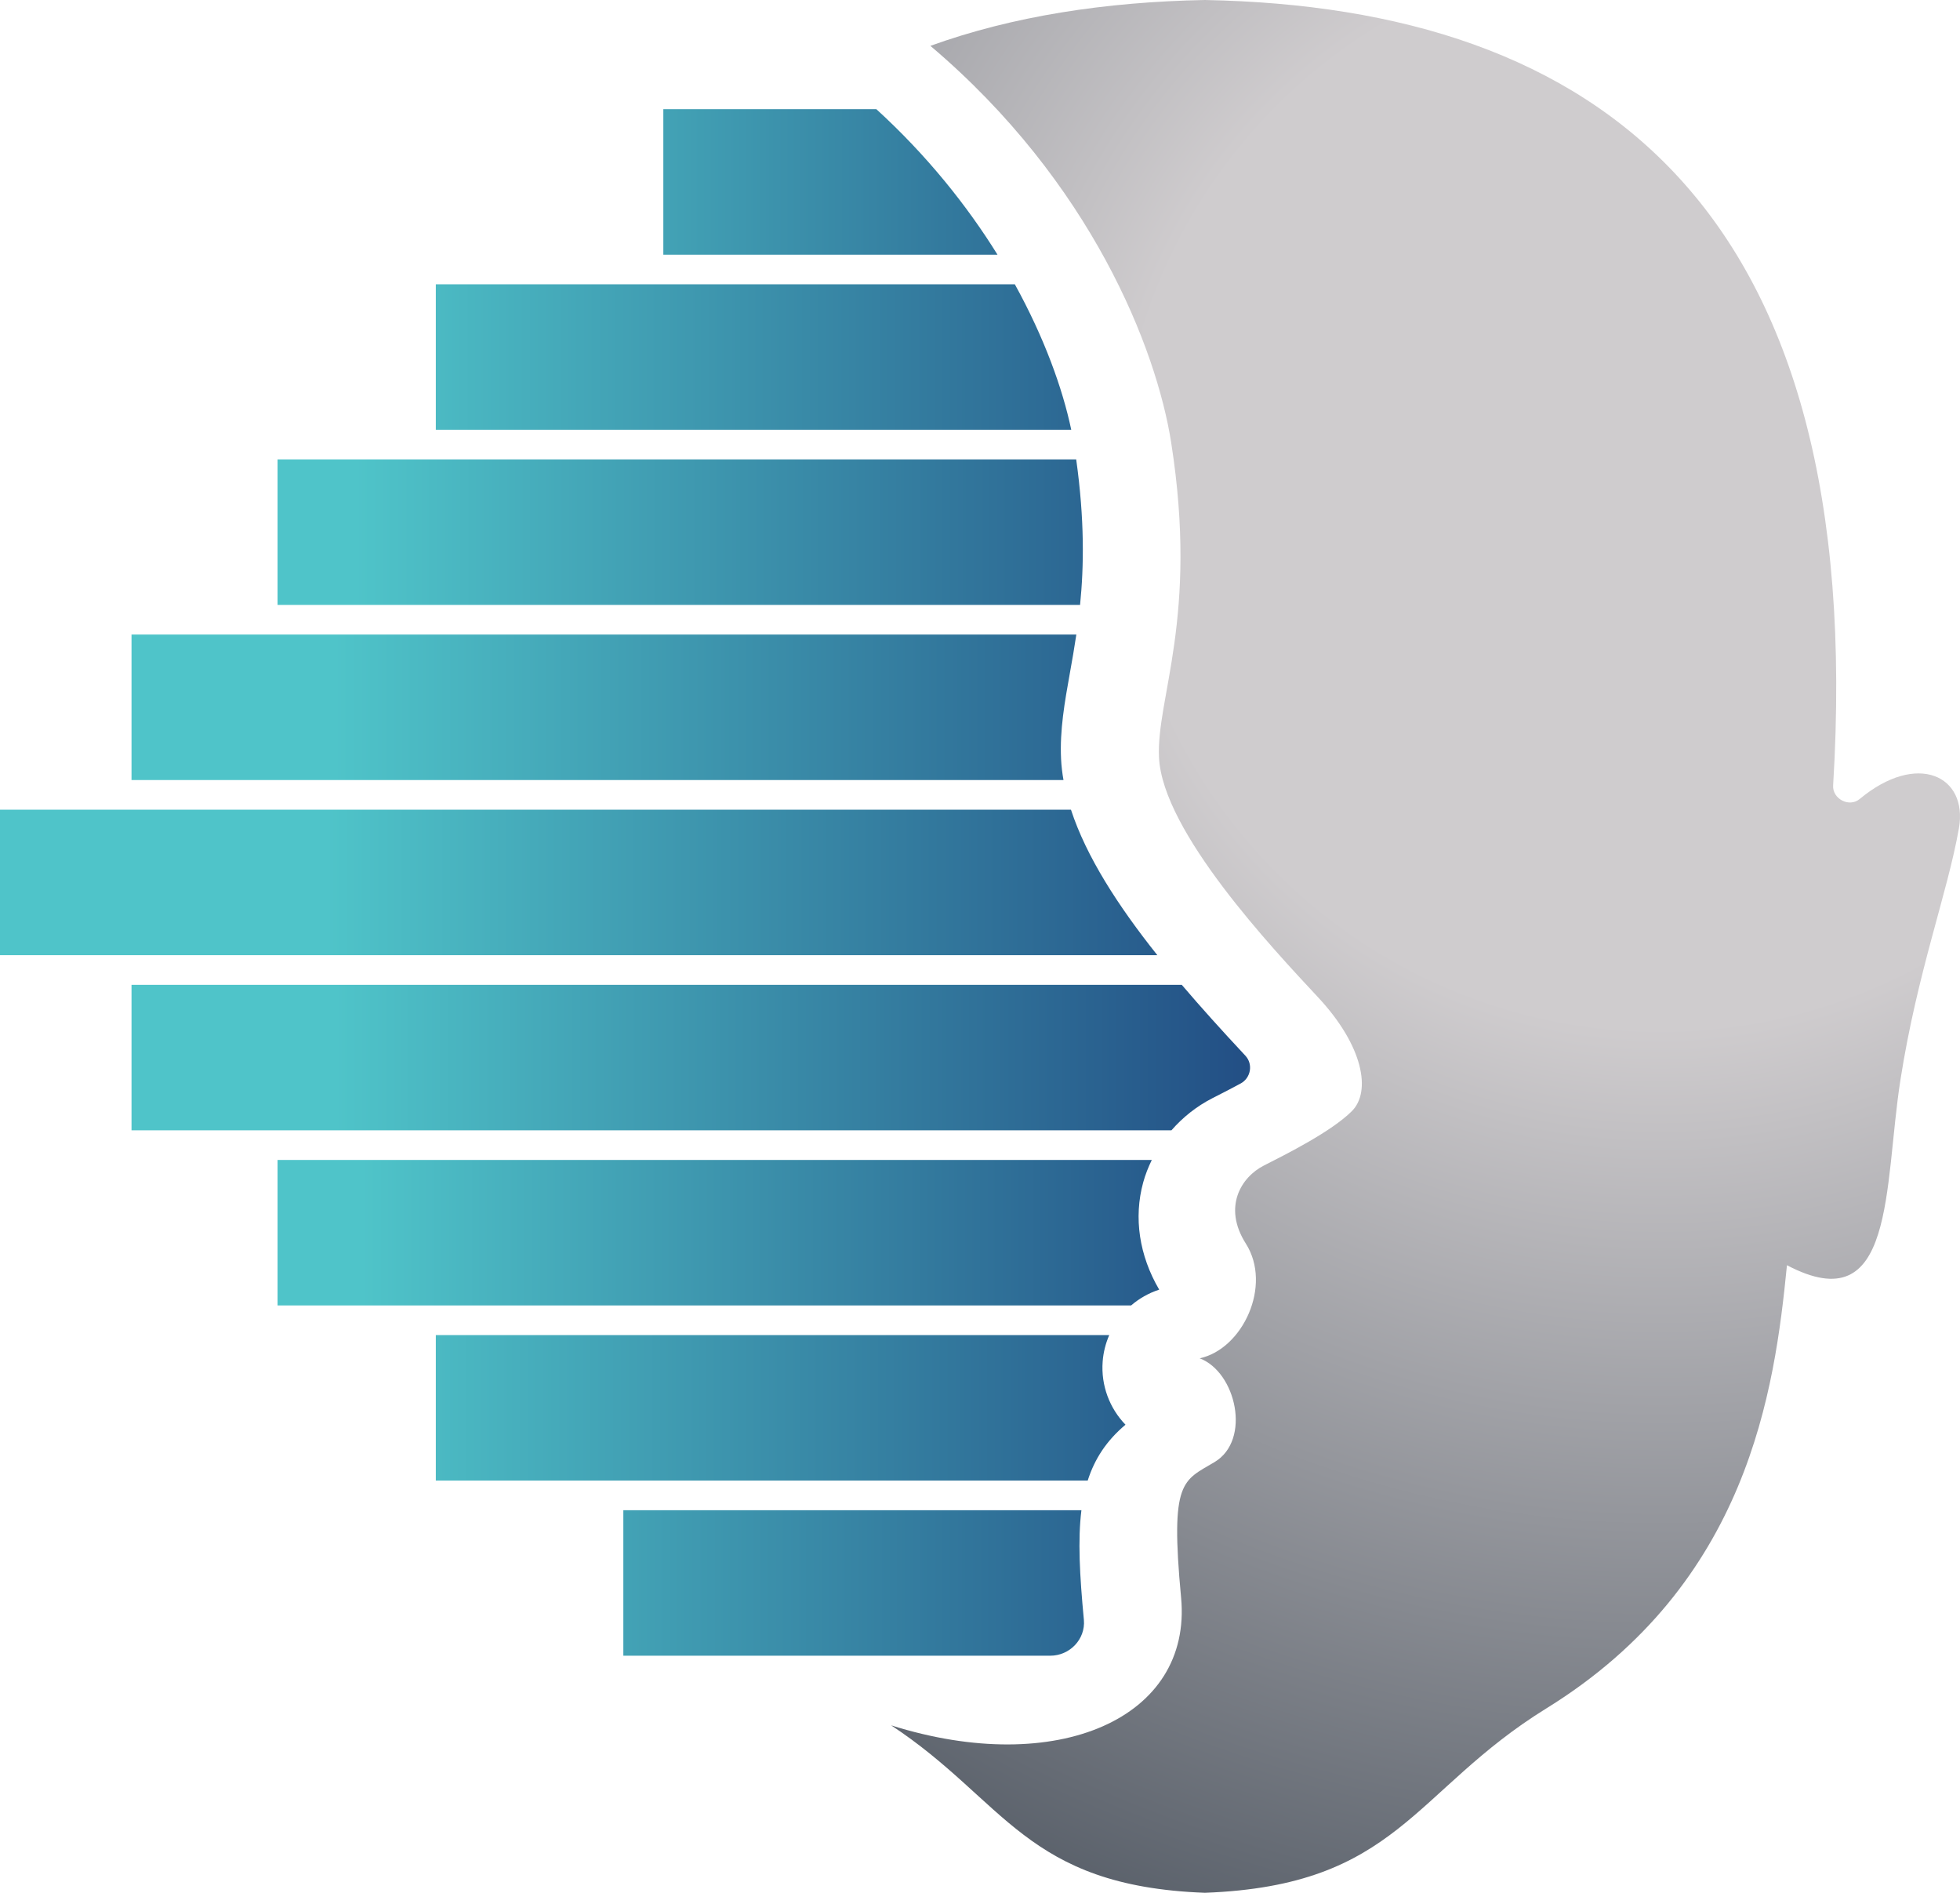
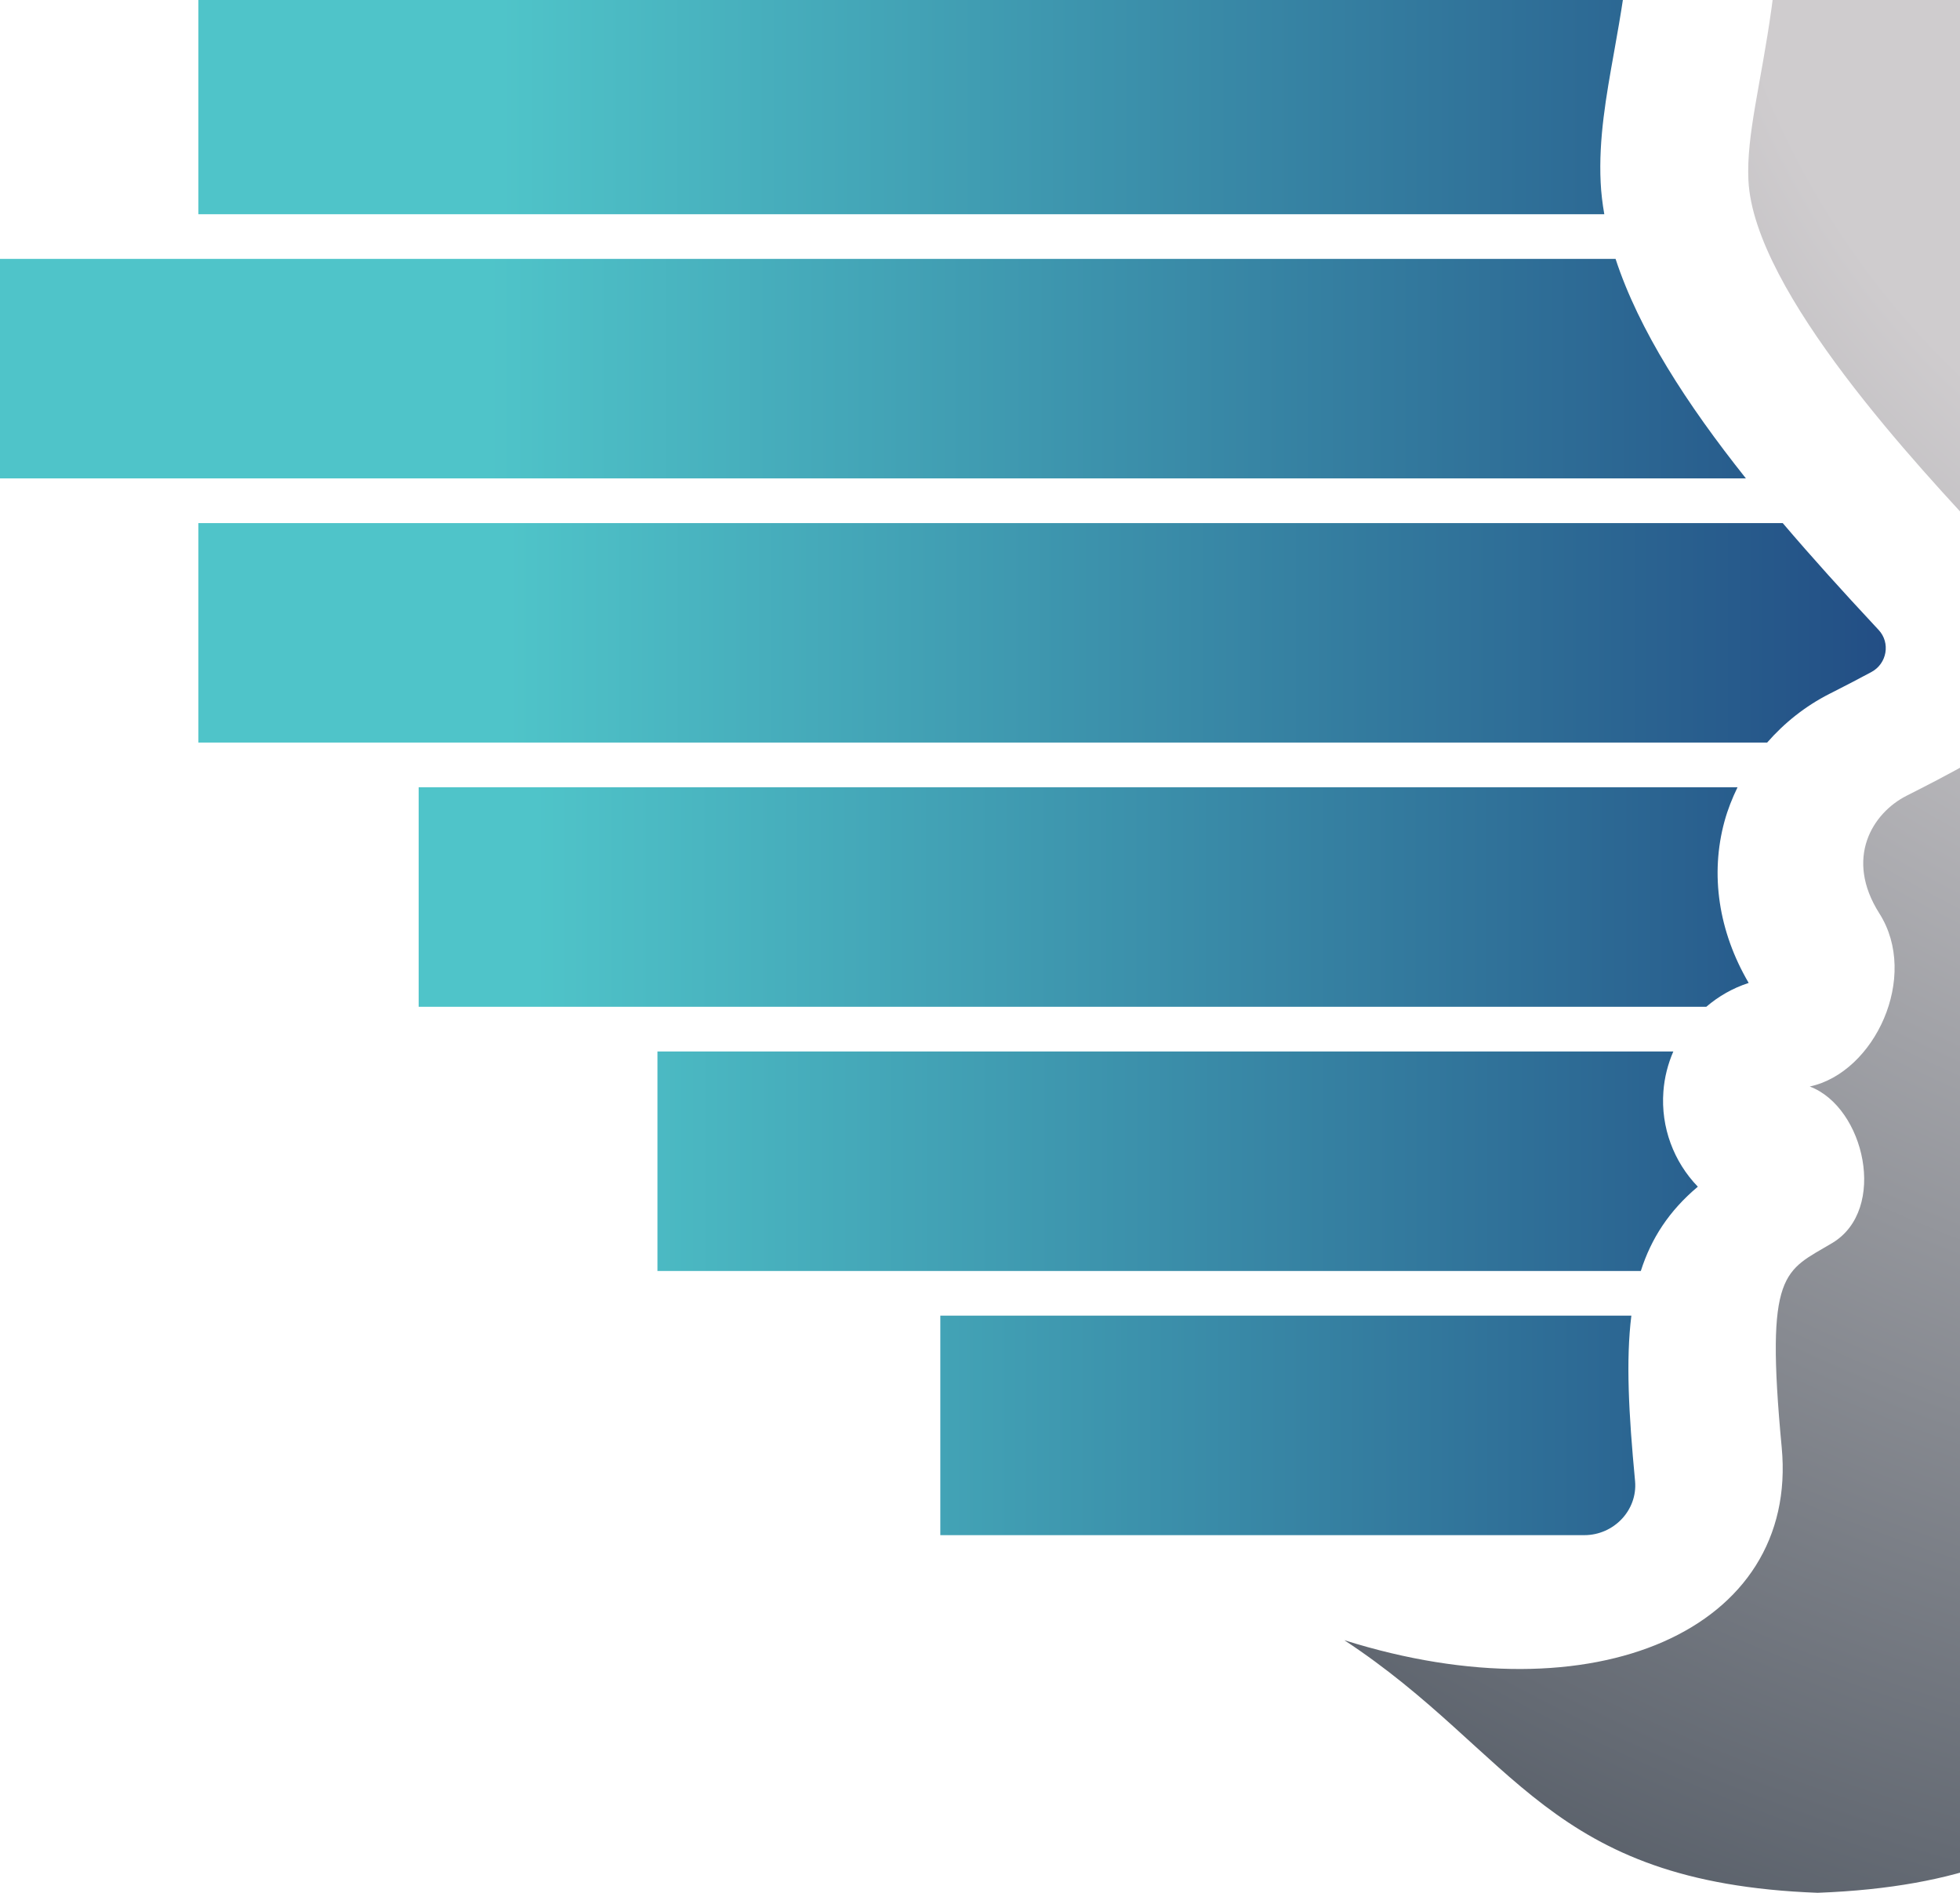
<svg xmlns="http://www.w3.org/2000/svg" width="11.012mm" height="10.632mm" viewBox="0 0 11.012 10.632" version="1.1" id="svg10701">
  <defs id="defs10695">
    <radialGradient fx="0" fy="0" cx="0" cy="0" r="1" gradientUnits="userSpaceOnUse" gradientTransform="matrix(-206.4734,-153.6421,-153.6421,206.4734,448.1748,1417.803)" spreadMethod="pad" id="radialGradient4525">
      <stop style="stop-opacity:1;stop-color:#cfccce" offset="0" id="stop4517" />
      <stop style="stop-opacity:1;stop-color:#cfccce" offset="0.079" id="stop4519" />
      <stop style="stop-opacity:1;stop-color:#cfccce" offset="0.352" id="stop4521" />
      <stop style="stop-opacity:1;stop-color:#585f69" offset="1" id="stop4523" />
    </radialGradient>
    <clipPath clipPathUnits="userSpaceOnUse" id="clipPath4005">
      <path d="M 0,1866.906 H 1200 V 0 H 0 Z" id="path4003" />
    </clipPath>
    <clipPath clipPathUnits="userSpaceOnUse" id="clipPath4013">
      <path d="M 254.576,1482.43 H 379.089 V 1220.77 H 254.576 Z" id="path4011" />
    </clipPath>
    <clipPath clipPathUnits="userSpaceOnUse" id="clipPath4017">
      <path d="m 315.855,1482.435 h -12.281 c -8.945,-6.318 -16.947,-14.382 -23.767,-24.415 v -0.203 h 56.551 c -5.162,8.304 -11.932,16.793 -20.503,24.618" id="path4015" />
    </clipPath>
    <mask maskUnits="userSpaceOnUse" x="0" y="0" width="1" height="1" id="mask4033">
      <g id="g4043">
        <g id="g4041">
          <g id="g4039">
            <g id="g4037">
              <path d="M -32768,32767 H 32767 V -32768 H -32768 Z" style="fill:url(#linearGradient4031);stroke:none" id="path4035" />
            </g>
          </g>
        </g>
      </g>
    </mask>
    <linearGradient x1="0" y1="0" x2="1" y2="0" gradientUnits="userSpaceOnUse" gradientTransform="matrix(93.28769,140.6277,140.6277,-93.28769,205.9573,1303.969)" spreadMethod="pad" id="linearGradient4031">
      <stop style="stop-opacity:0;stop-color:#ffffff" offset="0" id="stop4023" />
      <stop style="stop-opacity:0;stop-color:#ffffff" offset="0.619" id="stop4025" />
      <stop style="stop-opacity:1;stop-color:#ffffff" offset="0.997" id="stop4027" />
      <stop style="stop-opacity:1;stop-color:#ffffff" offset="1" id="stop4029" />
    </linearGradient>
    <linearGradient x1="0" y1="0" x2="1" y2="0" gradientUnits="userSpaceOnUse" gradientTransform="matrix(93.28769,140.6277,140.6277,-93.28769,205.9573,1303.969)" spreadMethod="pad" id="linearGradient4053">
      <stop style="stop-opacity:1;stop-color:#0e2644" offset="0" id="stop4045" />
      <stop style="stop-opacity:1;stop-color:#0e2644" offset="0.619" id="stop4047" />
      <stop style="stop-opacity:1;stop-color:#0e2644" offset="0.997" id="stop4049" />
      <stop style="stop-opacity:1;stop-color:#0e2644" offset="1" id="stop4051" />
    </linearGradient>
    <clipPath clipPathUnits="userSpaceOnUse" id="clipPath4057">
      <path d="m 339.292,1452.804 h -62.815 c -4.348,-7.254 -8.132,-15.436 -11.276,-24.617 h 83.638 c -1.472,7.005 -4.565,15.592 -9.547,24.617" id="path4055" />
    </clipPath>
    <mask maskUnits="userSpaceOnUse" x="0" y="0" width="1" height="1" id="mask4073">
      <g id="g4083">
        <g id="g4081">
          <g id="g4079">
            <g id="g4077">
              <path d="M -32768,32767 H 32767 V -32768 H -32768 Z" style="fill:url(#linearGradient4071);stroke:none" id="path4075" />
            </g>
          </g>
        </g>
      </g>
    </mask>
    <linearGradient x1="0" y1="0" x2="1" y2="0" gradientUnits="userSpaceOnUse" gradientTransform="matrix(93.28769,140.6277,140.6277,-93.28769,217.1607,1296.537)" spreadMethod="pad" id="linearGradient4071">
      <stop style="stop-opacity:0;stop-color:#ffffff" offset="0" id="stop4063" />
      <stop style="stop-opacity:0;stop-color:#ffffff" offset="0.619" id="stop4065" />
      <stop style="stop-opacity:1;stop-color:#ffffff" offset="0.997" id="stop4067" />
      <stop style="stop-opacity:1;stop-color:#ffffff" offset="1" id="stop4069" />
    </linearGradient>
    <linearGradient x1="0" y1="0" x2="1" y2="0" gradientUnits="userSpaceOnUse" gradientTransform="matrix(93.28769,140.6277,140.6277,-93.28769,217.1607,1296.537)" spreadMethod="pad" id="linearGradient4093">
      <stop style="stop-opacity:1;stop-color:#0e2644" offset="0" id="stop4085" />
      <stop style="stop-opacity:1;stop-color:#0e2644" offset="0.619" id="stop4087" />
      <stop style="stop-opacity:1;stop-color:#0e2644" offset="0.997" id="stop4089" />
      <stop style="stop-opacity:1;stop-color:#0e2644" offset="1" id="stop4091" />
    </linearGradient>
    <clipPath clipPathUnits="userSpaceOnUse" id="clipPath4097">
      <path d="m 349.676,1423.174 h -86.1 c -2.306,-7.555 -4.197,-15.754 -5.643,-24.618 h 92.398 c 0.658,6.535 0.77,14.435 -0.655,24.618" id="path4095" />
    </clipPath>
    <mask maskUnits="userSpaceOnUse" x="0" y="0" width="1" height="1" id="mask4113">
      <g id="g4123">
        <g id="g4121">
          <g id="g4119">
            <g id="g4117">
              <path d="M -32768,32767 H 32767 V -32768 H -32768 Z" style="fill:url(#linearGradient4111);stroke:none" id="path4115" />
            </g>
          </g>
        </g>
      </g>
    </mask>
    <linearGradient x1="0" y1="0" x2="1" y2="0" gradientUnits="userSpaceOnUse" gradientTransform="matrix(93.28769,140.6277,140.6277,-93.28769,226.8485,1290.11)" spreadMethod="pad" id="linearGradient4111">
      <stop style="stop-opacity:0;stop-color:#ffffff" offset="0" id="stop4103" />
      <stop style="stop-opacity:0;stop-color:#ffffff" offset="0.619" id="stop4105" />
      <stop style="stop-opacity:1;stop-color:#ffffff" offset="0.997" id="stop4107" />
      <stop style="stop-opacity:1;stop-color:#ffffff" offset="1" id="stop4109" />
    </linearGradient>
    <linearGradient x1="0" y1="0" x2="1" y2="0" gradientUnits="userSpaceOnUse" gradientTransform="matrix(93.28769,140.6277,140.6277,-93.28769,226.8485,1290.11)" spreadMethod="pad" id="linearGradient4133">
      <stop style="stop-opacity:1;stop-color:#0e2644" offset="0" id="stop4125" />
      <stop style="stop-opacity:1;stop-color:#0e2644" offset="0.619" id="stop4127" />
      <stop style="stop-opacity:1;stop-color:#0e2644" offset="0.997" id="stop4129" />
      <stop style="stop-opacity:1;stop-color:#0e2644" offset="1" id="stop4131" />
    </linearGradient>
    <clipPath clipPathUnits="userSpaceOnUse" id="clipPath4137">
      <path d="m 347.115,1372.482 c -0.236,4.904 0.612,9.643 1.511,14.659 0.358,2.003 0.735,4.125 1.073,6.403 h -92.526 c -1.082,-7.715 -1.844,-15.907 -2.249,-24.618 h 92.6 c -0.208,1.196 -0.352,2.382 -0.409,3.556" id="path4135" />
    </clipPath>
    <mask maskUnits="userSpaceOnUse" x="0" y="0" width="1" height="1" id="mask4153">
      <g id="g4163">
        <g id="g4161">
          <g id="g4159">
            <g id="g4157">
              <path d="M -32768,32767 H 32767 V -32768 H -32768 Z" style="fill:url(#linearGradient4151);stroke:none" id="path4155" />
            </g>
          </g>
        </g>
      </g>
    </mask>
    <linearGradient x1="0" y1="0" x2="1" y2="0" gradientUnits="userSpaceOnUse" gradientTransform="matrix(93.28769,140.6277,140.6277,-93.28769,237.3,1283.177)" spreadMethod="pad" id="linearGradient4151">
      <stop style="stop-opacity:0;stop-color:#ffffff" offset="0" id="stop4143" />
      <stop style="stop-opacity:0;stop-color:#ffffff" offset="0.619" id="stop4145" />
      <stop style="stop-opacity:1;stop-color:#ffffff" offset="0.997" id="stop4147" />
      <stop style="stop-opacity:1;stop-color:#ffffff" offset="1" id="stop4149" />
    </linearGradient>
    <linearGradient x1="0" y1="0" x2="1" y2="0" gradientUnits="userSpaceOnUse" gradientTransform="matrix(93.28769,140.6277,140.6277,-93.28769,237.3,1283.177)" spreadMethod="pad" id="linearGradient4173">
      <stop style="stop-opacity:1;stop-color:#0e2644" offset="0" id="stop4165" />
      <stop style="stop-opacity:1;stop-color:#0e2644" offset="0.619" id="stop4167" />
      <stop style="stop-opacity:1;stop-color:#0e2644" offset="0.997" id="stop4169" />
      <stop style="stop-opacity:1;stop-color:#0e2644" offset="1" id="stop4171" />
    </linearGradient>
    <clipPath clipPathUnits="userSpaceOnUse" id="clipPath4177">
      <path d="m 348.789,1363.914 h -94.058 c -0.103,-3.367 -0.155,-6.805 -0.155,-10.32 0,-4.824 0.188,-9.592 0.544,-14.298 h 108.29 c -6.643,8.34 -12.019,16.662 -14.621,24.618" id="path4175" />
    </clipPath>
    <mask maskUnits="userSpaceOnUse" x="0" y="0" width="1" height="1" id="mask4193">
      <g id="g4203">
        <g id="g4201">
          <g id="g4199">
            <g id="g4197">
              <path d="M -32768,32767 H 32767 V -32768 H -32768 Z" style="fill:url(#linearGradient4191);stroke:none" id="path4195" />
            </g>
          </g>
        </g>
      </g>
    </mask>
    <linearGradient x1="0" y1="0" x2="1" y2="0" gradientUnits="userSpaceOnUse" gradientTransform="matrix(93.28769,140.6277,140.6277,-93.28769,255.6173,1271.026)" spreadMethod="pad" id="linearGradient4191">
      <stop style="stop-opacity:0;stop-color:#ffffff" offset="0" id="stop4183" />
      <stop style="stop-opacity:0;stop-color:#ffffff" offset="0.619" id="stop4185" />
      <stop style="stop-opacity:1;stop-color:#ffffff" offset="0.997" id="stop4187" />
      <stop style="stop-opacity:1;stop-color:#ffffff" offset="1" id="stop4189" />
    </linearGradient>
    <linearGradient x1="0" y1="0" x2="1" y2="0" gradientUnits="userSpaceOnUse" gradientTransform="matrix(93.28769,140.6277,140.6277,-93.28769,255.6173,1271.026)" spreadMethod="pad" id="linearGradient4213">
      <stop style="stop-opacity:1;stop-color:#0e2644" offset="0" id="stop4205" />
      <stop style="stop-opacity:1;stop-color:#0e2644" offset="0.619" id="stop4207" />
      <stop style="stop-opacity:1;stop-color:#0e2644" offset="0.997" id="stop4209" />
      <stop style="stop-opacity:1;stop-color:#0e2644" offset="1" id="stop4211" />
    </linearGradient>
    <clipPath clipPathUnits="userSpaceOnUse" id="clipPath4217">
      <path d="m 378.271,1322.331 v 0 l -0.351,0.377 c -3.567,3.823 -7.075,7.693 -10.378,11.575 H 255.564 c 0.868,-8.45 2.294,-16.678 4.237,-24.617 H 365.79 c 1.933,2.214 4.285,4.09 6.982,5.46 l 0.364,0.185 c 1.613,0.818 3.063,1.574 4.348,2.267 1.757,0.947 2.149,3.294 0.787,4.753" id="path4215" />
    </clipPath>
    <mask maskUnits="userSpaceOnUse" x="0" y="0" width="1" height="1" id="mask4233">
      <g id="g4243">
        <g id="g4241">
          <g id="g4239">
            <g id="g4237">
              <path d="M -32768,32767 H 32767 V -32768 H -32768 Z" style="fill:url(#linearGradient4231);stroke:none" id="path4235" />
            </g>
          </g>
        </g>
      </g>
    </mask>
    <linearGradient x1="0" y1="0" x2="1" y2="0" gradientUnits="userSpaceOnUse" gradientTransform="matrix(93.28769,140.6277,140.6277,-93.28769,272.7711,1259.647)" spreadMethod="pad" id="linearGradient4231">
      <stop style="stop-opacity:0;stop-color:#ffffff" offset="0" id="stop4223" />
      <stop style="stop-opacity:0;stop-color:#ffffff" offset="0.619" id="stop4225" />
      <stop style="stop-opacity:1;stop-color:#ffffff" offset="0.997" id="stop4227" />
      <stop style="stop-opacity:1;stop-color:#ffffff" offset="1" id="stop4229" />
    </linearGradient>
    <linearGradient x1="0" y1="0" x2="1" y2="0" gradientUnits="userSpaceOnUse" gradientTransform="matrix(93.28769,140.6277,140.6277,-93.28769,272.7711,1259.647)" spreadMethod="pad" id="linearGradient4253">
      <stop style="stop-opacity:1;stop-color:#0e2644" offset="0" id="stop4245" />
      <stop style="stop-opacity:1;stop-color:#0e2644" offset="0.619" id="stop4247" />
      <stop style="stop-opacity:1;stop-color:#0e2644" offset="0.997" id="stop4249" />
      <stop style="stop-opacity:1;stop-color:#0e2644" offset="1" id="stop4251" />
    </linearGradient>
    <clipPath clipPathUnits="userSpaceOnUse" id="clipPath4257">
      <path d="m 361.012,1300.849 c 0.362,1.319 0.866,2.584 1.458,3.804 H 261.114 c 2.374,-8.595 5.347,-16.831 8.87,-24.618 h 88.982 c 1.368,1.174 2.968,2.095 4.74,2.669 0.002,0.01 0.006,0.013 0.008,0.019 -3.374,5.761 -4.336,12.16 -2.702,18.126" id="path4255" />
    </clipPath>
    <mask maskUnits="userSpaceOnUse" x="0" y="0" width="1" height="1" id="mask4273">
      <g id="g4283">
        <g id="g4281">
          <g id="g4279">
            <g id="g4277">
              <path d="M -32768,32767 H 32767 V -32768 H -32768 Z" style="fill:url(#linearGradient4271);stroke:none" id="path4275" />
            </g>
          </g>
        </g>
      </g>
    </mask>
    <linearGradient x1="0" y1="0" x2="1" y2="0" gradientUnits="userSpaceOnUse" gradientTransform="matrix(93.28769,140.6277,140.6277,-93.28769,284.6203,1251.786)" spreadMethod="pad" id="linearGradient4271">
      <stop style="stop-opacity:0;stop-color:#ffffff" offset="0" id="stop4263" />
      <stop style="stop-opacity:0;stop-color:#ffffff" offset="0.619" id="stop4265" />
      <stop style="stop-opacity:1;stop-color:#ffffff" offset="0.997" id="stop4267" />
      <stop style="stop-opacity:1;stop-color:#ffffff" offset="1" id="stop4269" />
    </linearGradient>
    <linearGradient x1="0" y1="0" x2="1" y2="0" gradientUnits="userSpaceOnUse" gradientTransform="matrix(93.28769,140.6277,140.6277,-93.28769,284.6203,1251.786)" spreadMethod="pad" id="linearGradient4293">
      <stop style="stop-opacity:1;stop-color:#0e2644" offset="0" id="stop4285" />
      <stop style="stop-opacity:1;stop-color:#0e2644" offset="0.619" id="stop4287" />
      <stop style="stop-opacity:1;stop-color:#0e2644" offset="0.997" id="stop4289" />
      <stop style="stop-opacity:1;stop-color:#0e2644" offset="1" id="stop4291" />
    </linearGradient>
    <clipPath clipPathUnits="userSpaceOnUse" id="clipPath4297">
      <path d="m 354.153,1270.539 c 0.119,1.581 0.509,3.088 1.115,4.484 h -82.902 c 4.399,-8.888 9.521,-17.137 15.263,-24.618 h 63.993 c 1.173,3.674 3.179,6.745 6.395,9.453 -2.69,2.782 -4.166,6.637 -3.864,10.681" id="path4295" />
    </clipPath>
    <mask maskUnits="userSpaceOnUse" x="0" y="0" width="1" height="1" id="mask4313">
      <g id="g4323">
        <g id="g4321">
          <g id="g4319">
            <g id="g4317">
              <path d="M -32768,32767 H 32767 V -32768 H -32768 Z" style="fill:url(#linearGradient4311);stroke:none" id="path4315" />
            </g>
          </g>
        </g>
      </g>
    </mask>
    <linearGradient x1="0" y1="0" x2="1" y2="0" gradientUnits="userSpaceOnUse" gradientTransform="matrix(93.28769,140.6277,140.6277,-93.28769,298.6385,1242.487)" spreadMethod="pad" id="linearGradient4311">
      <stop style="stop-opacity:0;stop-color:#ffffff" offset="0" id="stop4303" />
      <stop style="stop-opacity:0;stop-color:#ffffff" offset="0.619" id="stop4305" />
      <stop style="stop-opacity:1;stop-color:#ffffff" offset="0.997" id="stop4307" />
      <stop style="stop-opacity:1;stop-color:#ffffff" offset="1" id="stop4309" />
    </linearGradient>
    <linearGradient x1="0" y1="0" x2="1" y2="0" gradientUnits="userSpaceOnUse" gradientTransform="matrix(93.28769,140.6277,140.6277,-93.28769,298.6385,1242.487)" spreadMethod="pad" id="linearGradient4333">
      <stop style="stop-opacity:1;stop-color:#0e2644" offset="0" id="stop4325" />
      <stop style="stop-opacity:1;stop-color:#0e2644" offset="0.619" id="stop4327" />
      <stop style="stop-opacity:1;stop-color:#0e2644" offset="0.997" id="stop4329" />
      <stop style="stop-opacity:1;stop-color:#0e2644" offset="1" id="stop4331" />
    </linearGradient>
    <clipPath clipPathUnits="userSpaceOnUse" id="clipPath4337">
      <path d="m 350.56,1245.393 h -58.893 c 8.332,-9.858 17.803,-18.182 28.137,-24.618 h 25.482 c 3.287,0 5.975,2.777 5.69,6.052 -0.003,0.033 -0.006,0.066 -0.009,0.099 -0.703,7.442 -1.032,13.451 -0.407,18.467" id="path4335" />
    </clipPath>
    <mask maskUnits="userSpaceOnUse" x="0" y="0" width="1" height="1" id="mask4353">
      <g id="g4363">
        <g id="g4361">
          <g id="g4359">
            <g id="g4357">
              <path d="M -32768,32767 H 32767 V -32768 H -32768 Z" style="fill:url(#linearGradient4351);stroke:none" id="path4355" />
            </g>
          </g>
        </g>
      </g>
    </mask>
    <linearGradient x1="0" y1="0" x2="1" y2="0" gradientUnits="userSpaceOnUse" gradientTransform="matrix(93.28769,140.6277,140.6277,-93.28769,317.8204,1229.763)" spreadMethod="pad" id="linearGradient4351">
      <stop style="stop-opacity:0;stop-color:#ffffff" offset="0" id="stop4343" />
      <stop style="stop-opacity:0;stop-color:#ffffff" offset="0.619" id="stop4345" />
      <stop style="stop-opacity:1;stop-color:#ffffff" offset="0.997" id="stop4347" />
      <stop style="stop-opacity:1;stop-color:#ffffff" offset="1" id="stop4349" />
    </linearGradient>
    <linearGradient x1="0" y1="0" x2="1" y2="0" gradientUnits="userSpaceOnUse" gradientTransform="matrix(93.28769,140.6277,140.6277,-93.28769,317.8204,1229.763)" spreadMethod="pad" id="linearGradient4373">
      <stop style="stop-opacity:1;stop-color:#0e2644" offset="0" id="stop4365" />
      <stop style="stop-opacity:1;stop-color:#0e2644" offset="0.619" id="stop4367" />
      <stop style="stop-opacity:1;stop-color:#0e2644" offset="0.997" id="stop4369" />
      <stop style="stop-opacity:1;stop-color:#0e2644" offset="1" id="stop4371" />
    </linearGradient>
    <linearGradient x1="0" y1="0" x2="1" y2="0" gradientUnits="userSpaceOnUse" gradientTransform="matrix(216.97,0,0,-216.97,176.0708,1233.084)" spreadMethod="pad" id="linearGradient3995">
      <stop style="stop-opacity:1;stop-color:#4fc4c9" offset="0" id="stop3989" />
      <stop style="stop-opacity:1;stop-color:#4fc4c9" offset="0.25" id="stop3991" />
      <stop style="stop-opacity:1;stop-color:#1f457f" offset="1" id="stop3993" />
    </linearGradient>
    <linearGradient x1="0" y1="0" x2="1" y2="0" gradientUnits="userSpaceOnUse" gradientTransform="matrix(220.183,0,0,-220.183,173.1029,1262.714)" spreadMethod="pad" id="linearGradient3973">
      <stop style="stop-opacity:1;stop-color:#4fc4c9" offset="0" id="stop3967" />
      <stop style="stop-opacity:1;stop-color:#4fc4c9" offset="0.25" id="stop3969" />
      <stop style="stop-opacity:1;stop-color:#1f457f" offset="1" id="stop3971" />
    </linearGradient>
    <linearGradient x1="0" y1="0" x2="1" y2="0" gradientUnits="userSpaceOnUse" gradientTransform="matrix(219.6851,0,0,-219.6851,173.2068,1292.344)" spreadMethod="pad" id="linearGradient3951">
      <stop style="stop-opacity:1;stop-color:#4fc4c9" offset="0" id="stop3945" />
      <stop style="stop-opacity:1;stop-color:#4fc4c9" offset="0.25" id="stop3947" />
      <stop style="stop-opacity:1;stop-color:#1f457f" offset="1" id="stop3949" />
    </linearGradient>
    <linearGradient x1="0" y1="0" x2="1" y2="0" gradientUnits="userSpaceOnUse" gradientTransform="matrix(224.8419,0,0,-224.8419,167.5053,1321.975)" spreadMethod="pad" id="linearGradient3929">
      <stop style="stop-opacity:1;stop-color:#4fc4c9" offset="0" id="stop3923" />
      <stop style="stop-opacity:1;stop-color:#4fc4c9" offset="0.25" id="stop3925" />
      <stop style="stop-opacity:1;stop-color:#1f457f" offset="1" id="stop3927" />
    </linearGradient>
    <linearGradient x1="0" y1="0" x2="1" y2="0" gradientUnits="userSpaceOnUse" gradientTransform="matrix(228.2259,0,0,-228.2259,165.8297,1351.605)" spreadMethod="pad" id="linearGradient3907">
      <stop style="stop-opacity:1;stop-color:#4fc4c9" offset="0" id="stop3901" />
      <stop style="stop-opacity:1;stop-color:#4fc4c9" offset="0.25" id="stop3903" />
      <stop style="stop-opacity:1;stop-color:#1f457f" offset="1" id="stop3905" />
    </linearGradient>
    <linearGradient x1="0" y1="0" x2="1" y2="0" gradientUnits="userSpaceOnUse" gradientTransform="matrix(228.1953,0,0,-228.1953,167.1727,1381.235)" spreadMethod="pad" id="linearGradient3885">
      <stop style="stop-opacity:1;stop-color:#4fc4c9" offset="0" id="stop3879" />
      <stop style="stop-opacity:1;stop-color:#4fc4c9" offset="0.25" id="stop3881" />
      <stop style="stop-opacity:1;stop-color:#1f457f" offset="1" id="stop3883" />
    </linearGradient>
    <linearGradient x1="0" y1="0" x2="1" y2="0" gradientUnits="userSpaceOnUse" gradientTransform="matrix(220.8394,0,0,-220.8394,172.9897,1410.865)" spreadMethod="pad" id="linearGradient3863">
      <stop style="stop-opacity:1;stop-color:#4fc4c9" offset="0" id="stop3857" />
      <stop style="stop-opacity:1;stop-color:#4fc4c9" offset="0.25" id="stop3859" />
      <stop style="stop-opacity:1;stop-color:#1f457f" offset="1" id="stop3861" />
    </linearGradient>
    <linearGradient x1="0" y1="0" x2="1" y2="0" gradientUnits="userSpaceOnUse" gradientTransform="matrix(221.2697,0,0,-221.2697,172.7663,1440.496)" spreadMethod="pad" id="linearGradient3841">
      <stop style="stop-opacity:1;stop-color:#4fc4c9" offset="0" id="stop3835" />
      <stop style="stop-opacity:1;stop-color:#4fc4c9" offset="0.25" id="stop3837" />
      <stop style="stop-opacity:1;stop-color:#1f457f" offset="1" id="stop3839" />
    </linearGradient>
    <linearGradient x1="0" y1="0" x2="1" y2="0" gradientUnits="userSpaceOnUse" gradientTransform="matrix(195.7625,0,0,-195.7625,192.3176,1470.126)" spreadMethod="pad" id="linearGradient3819">
      <stop style="stop-opacity:1;stop-color:#4fc4c9" offset="0" id="stop3813" />
      <stop style="stop-opacity:1;stop-color:#4fc4c9" offset="0.25" id="stop3815" />
      <stop style="stop-opacity:1;stop-color:#1f457f" offset="1" id="stop3817" />
    </linearGradient>
  </defs>
  <g id="layer1" transform="translate(479.5716,13.19839)">
-     <g transform="matrix(0.03319989,0,0,-0.03319989,-485.1343,36.63152)" id="g3801">
+     <g transform="matrix(0.05008324,0,0,-0.05008324,-487.9632,56.5651)" id="g3801">
      <g id="g3803">
        <g id="g3809">
          <g id="g3811">
            <path d="m 279.806,1482.434 v -24.618 h 56.552 c -5.162,8.305 -11.932,16.793 -20.503,24.618 v 0 z" style="fill:url(#linearGradient3819);stroke:none" id="path3821" />
          </g>
        </g>
      </g>
    </g>
-     <g transform="matrix(0.03319989,0,0,-0.03319989,-485.1343,36.63152)" id="g3823">
+     <g transform="matrix(0.05008324,0,0,-0.05008324,-487.9632,56.5651)" id="g3823">
      <g id="g3825">
        <g id="g3831">
          <g id="g3833">
            <path d="m 241.306,1452.804 v -24.617 h 107.533 c -1.471,7.004 -4.566,15.592 -9.546,24.617 v 0 z" style="fill:url(#linearGradient3841);stroke:none" id="path3843" />
          </g>
        </g>
      </g>
    </g>
-     <g transform="matrix(0.03319989,0,0,-0.03319989,-485.1343,36.63152)" id="g3845">
+     <g transform="matrix(0.05008324,0,0,-0.05008324,-487.9632,56.5651)" id="g3845">
      <g id="g3847">
        <g id="g3853">
          <g id="g3855">
            <path d="m 214.52,1423.174 v -24.617 h 135.81 c 0.659,6.534 0.771,14.434 -0.654,24.617 v 0 z" style="fill:url(#linearGradient3863);stroke:none" id="path3865" />
          </g>
        </g>
      </g>
    </g>
-     <g transform="matrix(0.03319989,0,0,-0.03319989,-485.1343,36.63152)" id="g3867">
+     <g transform="matrix(0.05008324,0,0,-0.05008324,-487.9632,56.5651)" id="g3867">
      <g id="g3869">
        <g id="g3875">
          <g id="g3877">
            <path d="m 189.809,1393.544 v -24.618 h 157.715 c -0.208,1.196 -0.352,2.382 -0.408,3.556 v 0 c -0.237,4.904 0.611,9.643 1.51,14.659 v 0 c 0.359,2.003 0.734,4.125 1.073,6.403 v 0 z" style="fill:url(#linearGradient3885);stroke:none" id="path3887" />
          </g>
        </g>
      </g>
    </g>
-     <g transform="matrix(0.03319989,0,0,-0.03319989,-485.1343,36.63152)" id="g3889">
+     <g transform="matrix(0.05008324,0,0,-0.05008324,-487.9632,56.5651)" id="g3889">
      <g id="g3891">
        <g id="g3897">
          <g id="g3899">
            <path d="m 167.552,1363.914 v -24.618 H 363.41 c -6.643,8.34 -12.019,16.662 -14.621,24.618 v 0 z" style="fill:url(#linearGradient3907);stroke:none" id="path3909" />
          </g>
        </g>
      </g>
    </g>
-     <g transform="matrix(0.03319989,0,0,-0.03319989,-485.1343,36.63152)" id="g3911">
+     <g transform="matrix(0.05008324,0,0,-0.05008324,-487.9632,56.5651)" id="g3911">
      <g id="g3913">
        <g id="g3919">
          <g id="g3921">
            <path d="m 189.809,1334.283 v -24.617 h 175.982 c 1.932,2.214 4.284,4.09 6.981,5.461 v 0 l 0.364,0.184 c 1.619,0.821 3.073,1.579 4.362,2.275 v 0 c 1.737,0.936 2.149,3.267 0.804,4.711 v 0 c -0.01,0.011 -0.02,0.023 -0.031,0.033 v 0 l -0.351,0.378 c -3.567,3.823 -7.075,7.694 -10.378,11.575 v 0 z" style="fill:url(#linearGradient3929);stroke:none" id="path3931" />
          </g>
        </g>
      </g>
    </g>
-     <g transform="matrix(0.03319989,0,0,-0.03319989,-485.1343,36.63152)" id="g3933">
+     <g transform="matrix(0.05008324,0,0,-0.05008324,-487.9632,56.5651)" id="g3933">
      <g id="g3935">
        <g id="g3941">
          <g id="g3943">
            <path d="m 214.52,1304.653 v -24.617 h 144.446 c 1.368,1.173 2.968,2.094 4.74,2.668 v 0 c 0.002,0.01 0.006,0.013 0.008,0.019 v 0 c -3.375,5.76 -4.336,12.16 -2.702,18.126 v 0 c 0.361,1.319 0.866,2.584 1.458,3.804 v 0 z" style="fill:url(#linearGradient3951);stroke:none" id="path3953" />
          </g>
        </g>
      </g>
    </g>
-     <g transform="matrix(0.03319989,0,0,-0.03319989,-485.1343,36.63152)" id="g3955">
+     <g transform="matrix(0.05008324,0,0,-0.05008324,-487.9632,56.5651)" id="g3955">
      <g id="g3957">
        <g id="g3963">
          <g id="g3965">
            <path d="m 241.306,1275.023 v -24.618 h 110.316 c 1.173,3.674 3.179,6.745 6.395,9.453 v 0 c -2.69,2.782 -4.167,6.637 -3.863,10.681 v 0 c 0.117,1.58 0.508,3.088 1.114,4.484 v 0 z" style="fill:url(#linearGradient3973);stroke:none" id="path3975" />
          </g>
        </g>
      </g>
    </g>
-     <g transform="matrix(0.03319989,0,0,-0.03319989,-485.1343,36.63152)" id="g3977">
+     <g transform="matrix(0.05008324,0,0,-0.05008324,-487.9632,56.5651)" id="g3977">
      <g id="g3979">
        <g id="g3985">
          <g id="g3987">
            <path d="m 273.038,1245.393 v -24.618 h 72.248 c 3.288,0 5.975,2.777 5.691,6.052 v 0 c -0.004,0.033 -0.007,0.066 -0.009,0.099 v 0 c -0.703,7.442 -1.033,13.45 -0.408,18.467 v 0 z" style="fill:url(#linearGradient3995);stroke:none" id="path3997" />
          </g>
        </g>
      </g>
    </g>
-     <g transform="matrix(0.03319989,0,0,-0.03319989,-485.1343,36.63152)" id="g3999">
+     <g transform="matrix(0.05008324,0,0,-0.05008324,-487.9632,56.5651)" id="g3999">
      <g id="g4001" clip-path="url(#clipPath4005)">
        <g id="g4007">
          <g id="g4009" />
          <g id="g4503">
            <g clip-path="url(#clipPath4013)" id="g4501" style="opacity:0.6">
              <g id="g4387">
                <g clip-path="url(#clipPath4017)" id="g4385">
                  <g id="g4383">
                    <g id="g4375" />
                    <g mask="url(#mask4033)" id="g4381">
                      <g id="g4379">
                        <path d="m 315.855,1482.435 h -12.281 c -8.945,-6.318 -16.947,-14.382 -23.767,-24.415 v -0.203 h 56.551 c -5.162,8.304 -11.932,16.793 -20.503,24.618" style="fill:url(#linearGradient4053);stroke:none" id="path4377" />
                      </g>
                    </g>
                  </g>
                </g>
              </g>
              <g id="g4401">
                <g clip-path="url(#clipPath4057)" id="g4399">
                  <g id="g4397">
                    <g id="g4389" />
                    <g mask="url(#mask4073)" id="g4395">
                      <g id="g4393">
                        <path d="m 339.292,1452.804 h -62.815 c -4.348,-7.254 -8.132,-15.436 -11.276,-24.617 h 83.638 c -1.472,7.005 -4.565,15.592 -9.547,24.617" style="fill:url(#linearGradient4093);stroke:none" id="path4391" />
                      </g>
                    </g>
                  </g>
                </g>
              </g>
              <g id="g4415">
                <g clip-path="url(#clipPath4097)" id="g4413">
                  <g id="g4411">
                    <g id="g4403" />
                    <g mask="url(#mask4113)" id="g4409">
                      <g id="g4407">
                        <path d="m 349.676,1423.174 h -86.1 c -2.306,-7.555 -4.197,-15.754 -5.643,-24.618 h 92.398 c 0.658,6.535 0.77,14.435 -0.655,24.618" style="fill:url(#linearGradient4133);stroke:none" id="path4405" />
                      </g>
                    </g>
                  </g>
                </g>
              </g>
              <g id="g4429">
                <g clip-path="url(#clipPath4137)" id="g4427">
                  <g id="g4425">
                    <g id="g4417" />
                    <g mask="url(#mask4153)" id="g4423">
                      <g id="g4421">
                        <path d="m 347.115,1372.482 c -0.236,4.904 0.612,9.643 1.511,14.659 0.358,2.003 0.735,4.125 1.073,6.403 h -92.526 c -1.082,-7.715 -1.844,-15.907 -2.249,-24.618 h 92.6 c -0.208,1.196 -0.352,2.382 -0.409,3.556" style="fill:url(#linearGradient4173);stroke:none" id="path4419" />
                      </g>
                    </g>
                  </g>
                </g>
              </g>
              <g id="g4443">
                <g clip-path="url(#clipPath4177)" id="g4441">
                  <g id="g4439">
                    <g id="g4431" />
                    <g mask="url(#mask4193)" id="g4437">
                      <g id="g4435">
                        <path d="m 348.789,1363.914 h -94.058 c -0.103,-3.367 -0.155,-6.805 -0.155,-10.32 0,-4.824 0.188,-9.592 0.544,-14.298 h 108.29 c -6.643,8.34 -12.019,16.662 -14.621,24.618" style="fill:url(#linearGradient4213);stroke:none" id="path4433" />
                      </g>
                    </g>
                  </g>
                </g>
              </g>
              <g id="g4457">
                <g clip-path="url(#clipPath4217)" id="g4455">
                  <g id="g4453">
                    <g id="g4445" />
                    <g mask="url(#mask4233)" id="g4451">
                      <g id="g4449">
                        <path d="m 378.271,1322.331 v 0 l -0.351,0.377 c -3.567,3.823 -7.075,7.693 -10.378,11.575 H 255.564 c 0.868,-8.45 2.294,-16.678 4.237,-24.617 H 365.79 c 1.933,2.214 4.285,4.09 6.982,5.46 l 0.364,0.185 c 1.613,0.818 3.063,1.574 4.348,2.267 1.757,0.947 2.149,3.294 0.787,4.753" style="fill:url(#linearGradient4253);stroke:none" id="path4447" />
                      </g>
                    </g>
                  </g>
                </g>
              </g>
              <g id="g4471">
                <g clip-path="url(#clipPath4257)" id="g4469">
                  <g id="g4467">
                    <g id="g4459" />
                    <g mask="url(#mask4273)" id="g4465">
                      <g id="g4463">
                        <path d="m 361.012,1300.849 c 0.362,1.319 0.866,2.584 1.458,3.804 H 261.114 c 2.374,-8.595 5.347,-16.831 8.87,-24.618 h 88.982 c 1.368,1.174 2.968,2.095 4.74,2.669 0.002,0.01 0.006,0.013 0.008,0.019 -3.374,5.761 -4.336,12.16 -2.702,18.126" style="fill:url(#linearGradient4293);stroke:none" id="path4461" />
                      </g>
                    </g>
                  </g>
                </g>
              </g>
              <g id="g4485">
                <g clip-path="url(#clipPath4297)" id="g4483">
                  <g id="g4481">
                    <g id="g4473" />
                    <g mask="url(#mask4313)" id="g4479">
                      <g id="g4477">
                        <path d="m 354.153,1270.539 c 0.119,1.581 0.509,3.088 1.115,4.484 h -82.902 c 4.399,-8.888 9.521,-17.137 15.263,-24.618 h 63.993 c 1.173,3.674 3.179,6.745 6.395,9.453 -2.69,2.782 -4.166,6.637 -3.864,10.681" style="fill:url(#linearGradient4333);stroke:none" id="path4475" />
                      </g>
                    </g>
                  </g>
                </g>
              </g>
              <g id="g4499">
                <g clip-path="url(#clipPath4337)" id="g4497">
                  <g id="g4495">
                    <g id="g4487" />
                    <g mask="url(#mask4353)" id="g4493">
                      <g id="g4491">
                        <path d="m 350.56,1245.393 h -58.893 c 8.332,-9.858 17.803,-18.182 28.137,-24.618 h 25.482 c 3.287,0 5.975,2.777 5.69,6.052 -0.003,0.033 -0.006,0.066 -0.009,0.099 -0.703,7.442 -1.032,13.451 -0.407,18.467" style="fill:url(#linearGradient4373);stroke:none" id="path4489" />
                      </g>
                    </g>
                  </g>
                </g>
              </g>
            </g>
          </g>
        </g>
      </g>
    </g>
-     <g transform="matrix(0.03319989,0,0,-0.03319989,-485.1343,36.63152)" id="g4505">
+     <g transform="matrix(0.05008324,0,0,-0.05008324,-487.9632,56.5651)" id="g4505">
      <g id="g4507">
        <g id="g4513">
          <g id="g4515">
            <path d="m 325.001,1493.148 c 27.273,-23.092 38.262,-51.268 40.747,-67.118 v 0 c 4.659,-29.704 -2.544,-43.202 -2.057,-53.297 v 0 c 0.605,-12.528 19.211,-32.295 26.915,-40.558 v 0 c 7.705,-8.261 9.007,-15.974 5.721,-19.26 v 0 c -3.464,-3.463 -11.097,-7.283 -14.903,-9.216 v 0 c -3.806,-1.934 -6.988,-6.989 -3.041,-13.197 v 0 c 4.505,-7.088 -0.524,-17.847 -7.812,-19.409 v 0 c 6.169,-2.324 8.76,-13.811 2.532,-17.548 v 0 c -5.358,-3.216 -7.565,-2.939 -5.677,-22.929 v 0 c 1.929,-20.436 -20.977,-30.476 -49.064,-21.623 v 0 c 19.369,-12.738 22.706,-27.197 53.089,-28.329 v 0 c 32.694,1.219 35.118,17.187 57.796,31.202 v 0 c 34.216,21.145 38.616,53.844 40.709,74.978 v 0 c 18.374,-9.677 16.361,13.212 19.211,31.398 v 0 c 2.858,18.237 7.954,31.521 9.888,42.511 v 0 c 1.568,8.92 -7.08,13.048 -16.795,4.967 v 0 c -1.79,-1.488 -4.627,0.048 -4.49,2.284 v 0 c 5.986,97.958 -39.846,131.647 -106.319,132.902 v 0 c -16.872,-0.319 -32.558,-2.74 -46.45,-7.758" style="fill:url(#radialGradient4525);stroke:none" id="path4527" />
          </g>
        </g>
      </g>
    </g>
  </g>
</svg>
